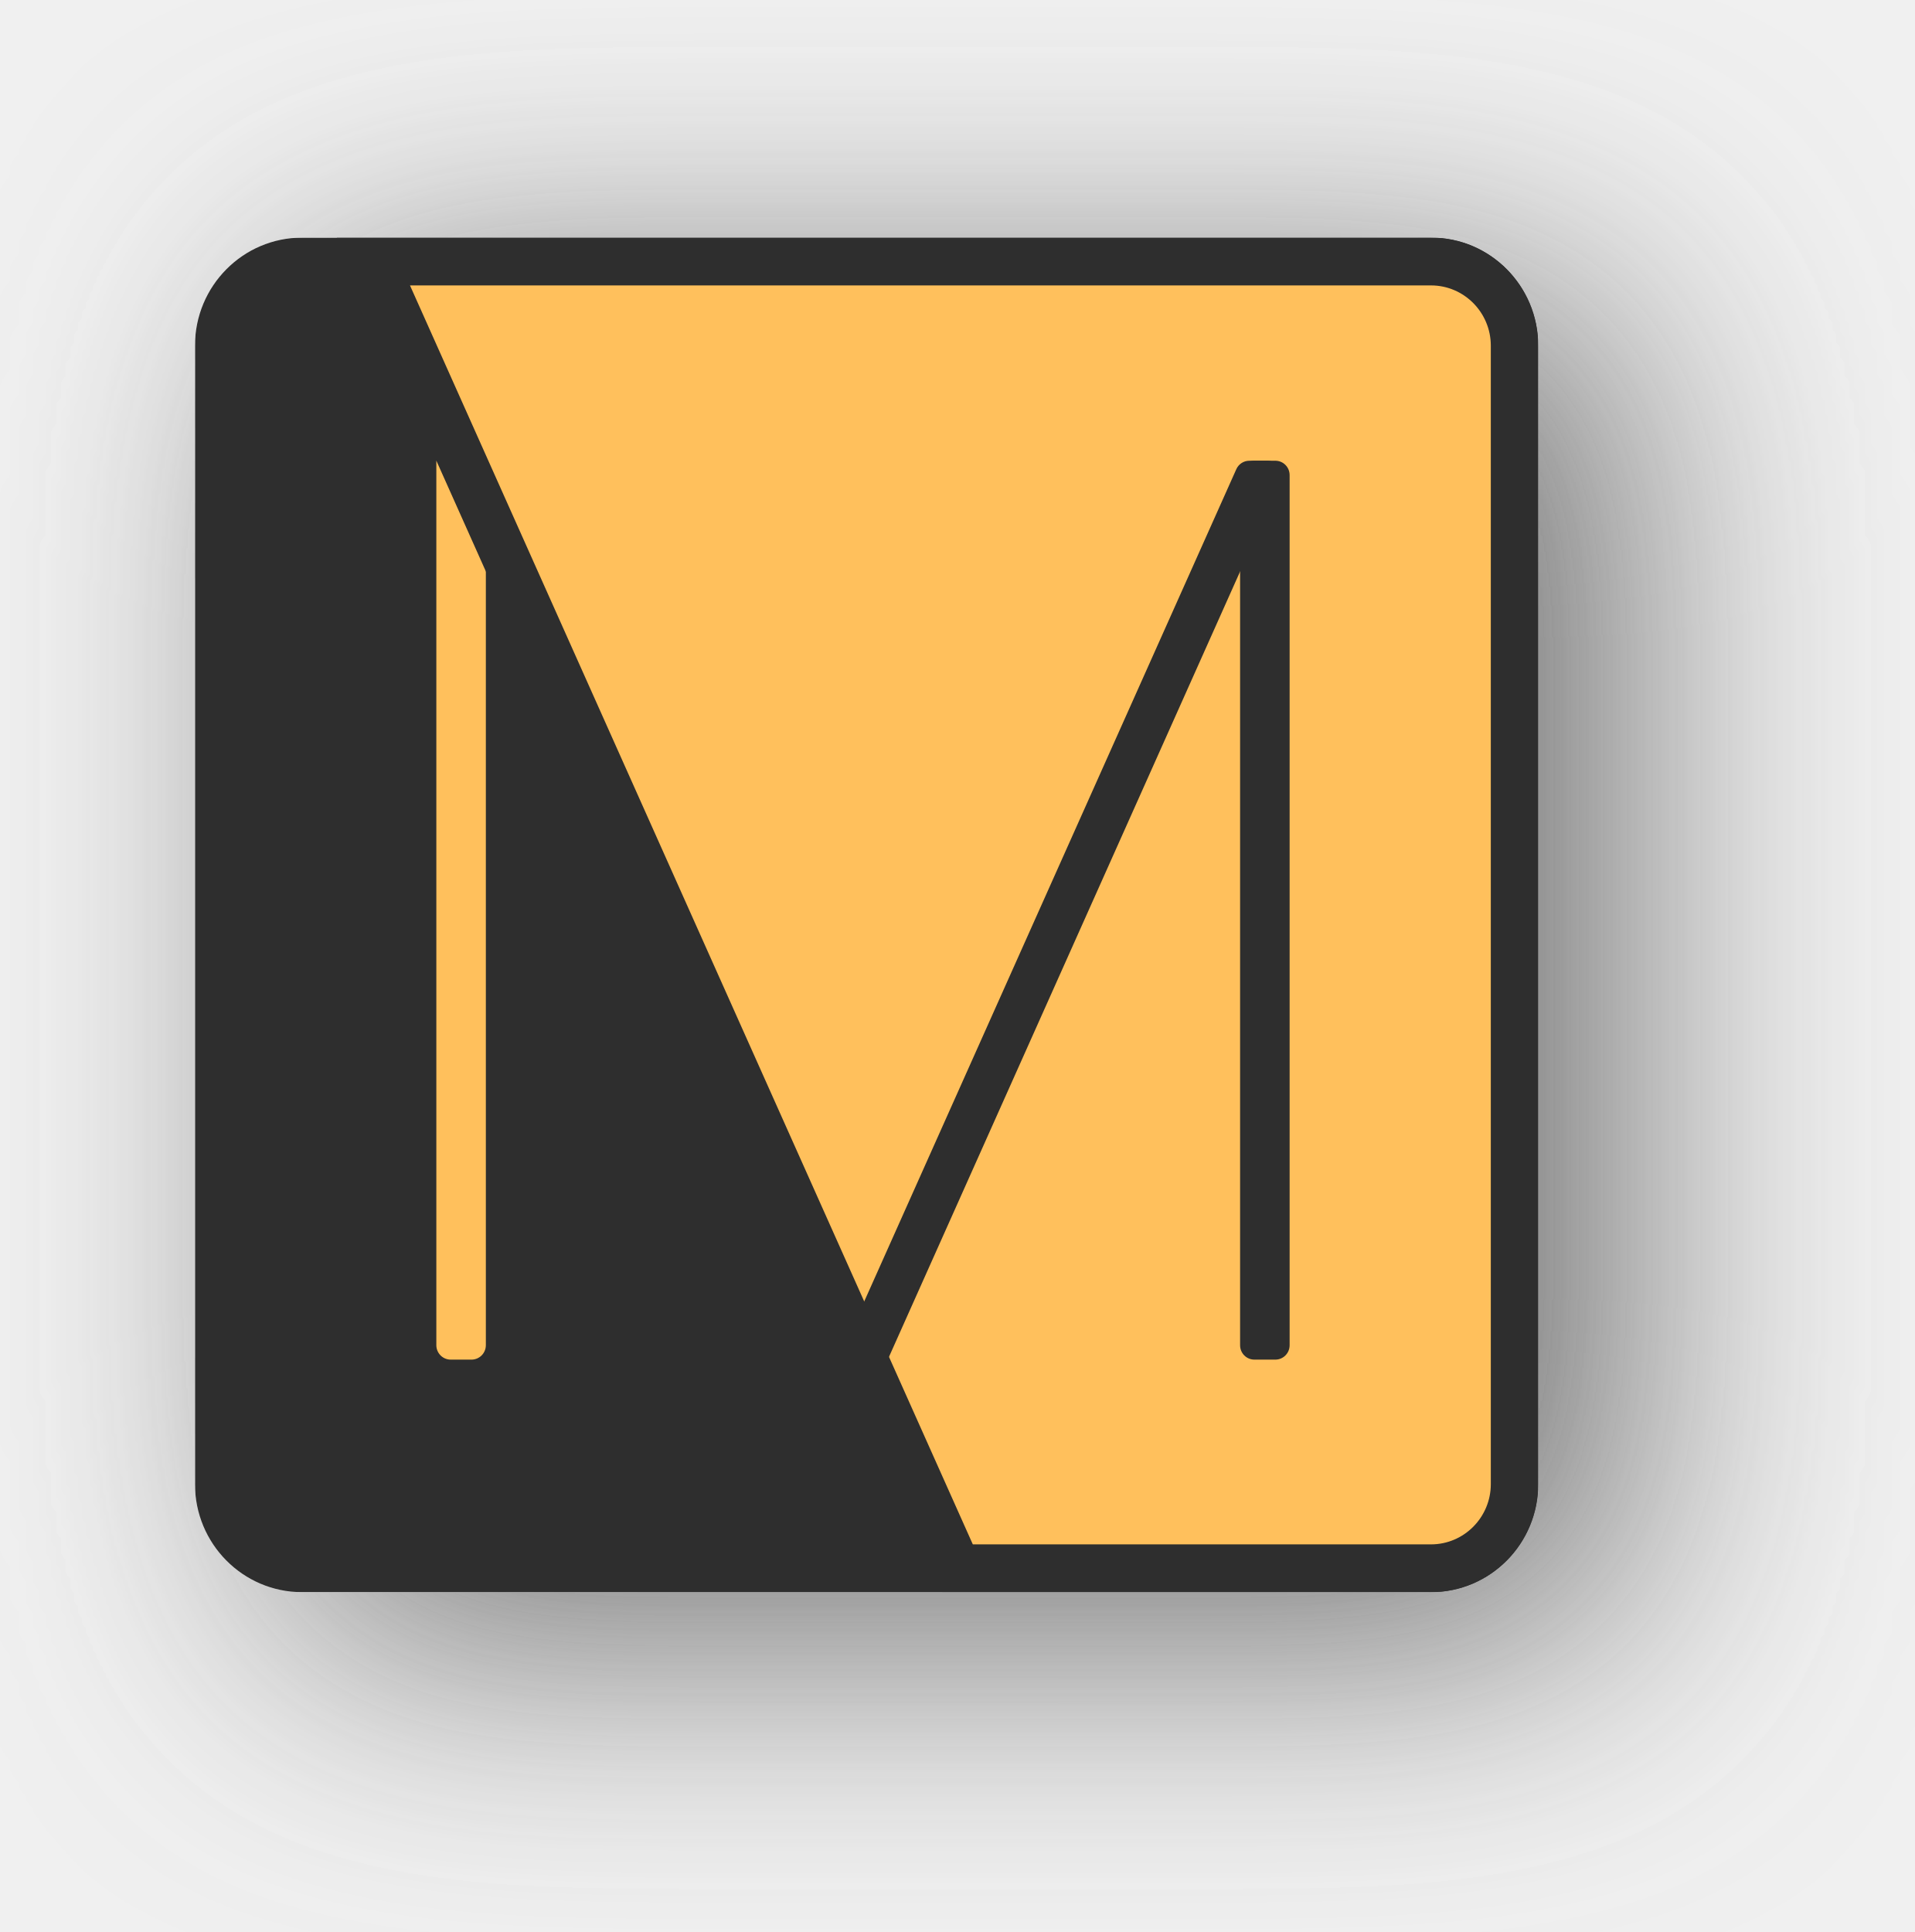
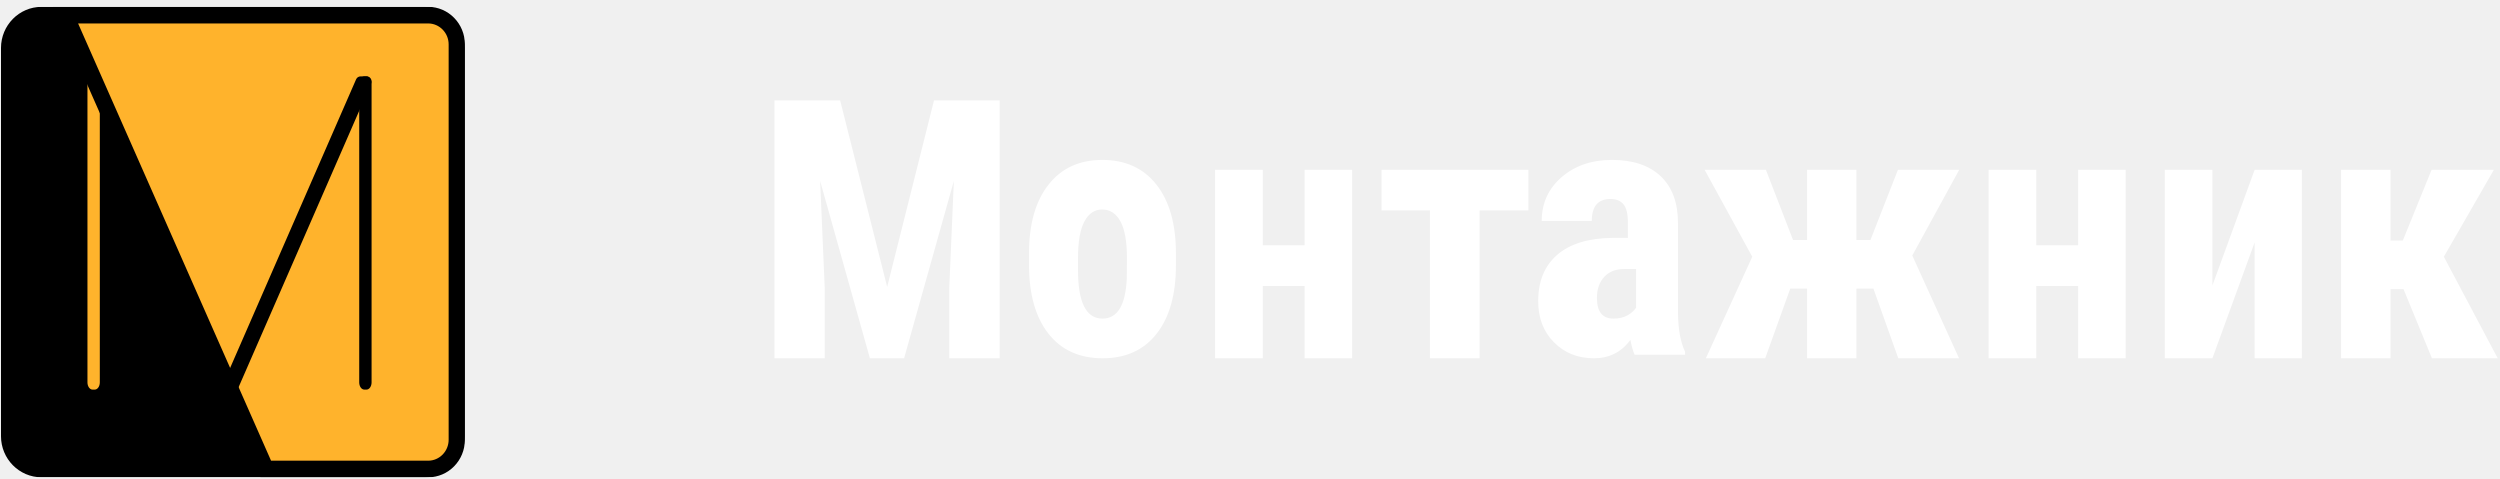
- <svg xmlns="http://www.w3.org/2000/svg" xmlns:xlink="http://www.w3.org/1999/xlink" width="108px" height="109px" viewBox="0 0 108 109" version="1.1">
+ <svg xmlns="http://www.w3.org/2000/svg" xmlns:xlink="http://www.w3.org/1999/xlink" width="256px" height="49px" viewBox="0 0 256 49" version="1.1">
  <defs>
-     <filter x="-50%" y="-50%" width="200%" height="200%" filterUnits="objectBoundingBox" id="filter-1">
-       <feOffset dx="5" dy="3" in="SourceAlpha" result="shadowOffsetOuter1" />
-       <feGaussianBlur stdDeviation="8" in="shadowOffsetOuter1" result="shadowBlurOuter1" />
-       <feColorMatrix values="0 0 0 0 0.176   0 0 0 0 0.176   0 0 0 0 0.176  0 0 0 1 0" type="matrix" in="shadowBlurOuter1" result="shadowMatrixOuter1" />
-       <feMerge>
-         <feMergeNode in="shadowMatrixOuter1" />
-         <feMergeNode in="SourceGraphic" />
-       </feMerge>
-     </filter>
-     <polygon id="path-2" points="37.892 76.821 0 76.821 0 0.401 37.892 0.401 75.783 0.401 75.783 76.821 37.892 76.821" />
-     <polygon id="path-4" points="0.334 76.821 68.125 76.821 68.125 0.401 0.334 0.401" />
+     <polygon id="path-1" points="23.749 48.75 47.499 48.75 47.499 0.577 23.749 0.577 0 0.577 0 48.75" />
+     <polygon id="path-3" points="42.443 48.75 42.443 0.577 0.26 0.577 0.26 48.75 42.443 48.75" />
  </defs>
-   <g id="Page-3" stroke="none" stroke-width="1" fill="none" fill-rule="evenodd">
-     <g id="Mobile-Portrait" transform="translate(-111, -12)">
-       <g id="logo" filter="url(#filter-1)" transform="translate(122, 25)">
-         <g id="Group-3" transform="translate(0, 0.00569)">
-           <mask id="mask-3" fill="white">
-             <use xlink:href="#path-2" />
-           </mask>
-           <g id="Clip-2" />
-           <path d="M69.736,76.821 L6.047,76.821 C2.707,76.821 -8.06146572e-05,74.091 -8.06146572e-05,70.724 L-8.06146572e-05,6.499 C-8.06146572e-05,3.131 2.707,0.401 6.047,0.401 L69.736,0.401 C73.076,0.401 75.783,3.131 75.783,6.499 L75.783,70.724 C75.783,74.091 73.076,76.821 69.736,76.821" id="Fill-1" fill="#2D2D2D" mask="url(#mask-3)" />
+   <g id="Welcome" stroke="none" stroke-width="1" fill="none" fill-rule="evenodd">
+     <g id="Tablet-Portrait-Copy" transform="translate(-39, -8)">
+       <g id="header">
+         <g id="logo">
+           <g transform="translate(39.10156, 8.125)">
+             <g id="Page-1">
+               <g id="Group-3">
+                 <mask id="mask-2" fill="white">
+                   <use xlink:href="#path-1" />
+                 </mask>
+                 <g id="Clip-2" />
+                 <path d="M43.345,48.75 L4.154,48.75 C1.86,48.75 0,46.864 0,44.537 L0,4.79 C0,2.463 1.86,0.577 4.154,0.577 L43.345,0.577 C45.639,0.577 47.499,2.463 47.499,4.79 L47.499,44.537 C47.499,46.864 45.639,48.75 43.345,48.75" id="Fill-1" fill="#000000" mask="url(#mask-2)" />
+               </g>
+               <path d="M9.376,39.77 L9.597,39.77 C9.886,39.77 10.119,39.441 10.119,39.035 L10.119,8.433 C10.119,8.026 9.886,7.697 9.597,7.697 L8.854,7.697 L8.854,39.035 C8.854,39.441 9.088,39.77 9.376,39.77" id="Fill-4" fill="#FFB32C" />
+               <path d="M27.046,47.467 L6.325,1.283 L43.842,1.283 C45.474,1.283 46.802,2.618 46.802,4.258 L46.802,44.492 C46.802,46.133 45.474,47.467 43.842,47.467 L27.046,47.467 Z" id="Fill-6" fill="#FFB32C" />
+               <g id="Group-10" transform="translate(5.059708, 0)">
+                 <mask id="mask-4" fill="white">
+                   <use xlink:href="#path-3" />
+                 </mask>
+                 <g id="Clip-9" />
+                 <path d="M38.681,0.576 L1.999,0.576 L0.26,0.576 L21.519,48.75 L23.258,48.75 L38.681,48.75 C40.759,48.75 42.443,47.029 42.443,44.906 L42.443,4.42 C42.443,2.297 40.759,0.576 38.681,0.576 M38.681,2.276 C39.838,2.276 40.78,3.238 40.78,4.42 L40.78,44.906 C40.78,46.088 39.838,47.05 38.681,47.05 L23.258,47.05 L22.595,47.05 L2.835,2.276 L38.681,2.276" id="Fill-8" fill="#000000" mask="url(#mask-4)" />
+               </g>
+               <path d="M37.205,39.77 L37.426,39.77 C37.714,39.77 37.948,39.441 37.948,39.035 L37.948,8.433 C37.948,8.026 37.714,7.697 37.426,7.697 L37.205,7.697 C36.916,7.697 36.683,8.026 36.683,8.433 L36.683,39.035 C36.683,39.441 36.916,39.77 37.205,39.77" id="Fill-11" fill="#000000" />
+               <path d="M23.267,39.77 L24.222,39.77 L37.903,8.423 C38.052,8.083 37.811,7.697 37.449,7.697 L36.817,7.697 C36.621,7.697 36.443,7.816 36.363,8 L22.813,39.044 C22.665,39.385 22.906,39.77 23.267,39.77" id="Fill-13" fill="#000000" />
+             </g>
+             <path d="M84.353,36.562 L84.353,29.417 L83.881,18.408 L88.976,36.562 L92.478,36.562 L97.573,18.408 L97.1,29.417 L97.1,36.562 L102.266,36.562 L102.266,10.156 L95.542,10.156 L90.744,29.254 L85.929,10.156 L79.206,10.156 L79.206,36.562 L84.353,36.562 Z M112.81,36.562 C115.179,36.562 117.022,35.724 118.338,34.046 C119.654,32.368 120.312,30.039 120.312,27.058 L120.312,27.058 L120.312,25.809 C120.312,22.816 119.649,20.474 118.321,18.785 C116.993,17.095 115.145,16.25 112.776,16.25 C110.43,16.25 108.593,17.095 107.265,18.785 C105.937,20.474 105.273,22.804 105.273,25.773 L105.273,25.773 L105.273,27.022 C105.273,30.015 105.934,32.353 107.256,34.037 C108.578,35.721 110.43,36.562 112.81,36.562 Z M112.793,32.5 C111.122,32.5 110.286,30.844 110.286,27.531 L110.286,27.531 L110.286,26.314 C110.286,24.624 110.505,23.37 110.941,22.553 C111.378,21.737 111.984,21.328 112.761,21.328 C113.569,21.328 114.194,21.737 114.636,22.553 C115.078,23.37 115.299,24.624 115.299,26.314 L115.299,26.314 L115.283,28.353 C115.165,31.118 114.335,32.5 112.793,32.5 Z M129.208,36.562 L129.208,29.161 L133.491,29.161 L133.491,36.562 L138.359,36.562 L138.359,17.266 L133.491,17.266 L133.491,24.988 L129.208,24.988 L129.208,17.266 L124.323,17.266 L124.323,36.562 L129.208,36.562 Z M151.411,36.562 L151.411,21.421 L156.406,21.421 L156.406,17.266 L141.367,17.266 L141.367,21.421 L146.326,21.421 L146.326,36.562 L151.411,36.562 Z M163.116,36.562 C164.687,36.562 165.931,35.935 166.849,34.68 C166.994,35.392 167.139,35.899 167.284,36.2 L167.284,36.2 L172.448,36.2 L172.448,35.893 C171.989,34.939 171.747,33.618 171.723,31.928 L171.723,31.928 L171.723,22.713 C171.723,20.637 171.134,19.041 169.957,17.925 C168.779,16.808 167.115,16.25 164.965,16.25 C162.887,16.25 161.169,16.838 159.81,18.015 C158.451,19.192 157.771,20.685 157.771,22.496 L157.771,22.496 L162.899,22.496 C162.899,20.999 163.539,20.251 164.82,20.251 C165.399,20.251 165.84,20.432 166.142,20.794 C166.444,21.156 166.595,21.778 166.595,22.659 L166.595,22.659 L166.595,24.234 L165.037,24.234 C162.573,24.258 160.685,24.831 159.375,25.954 C158.064,27.076 157.409,28.663 157.409,30.715 C157.409,32.441 157.949,33.847 159.031,34.933 C160.112,36.019 161.474,36.562 163.116,36.562 Z M165.115,32.5 C163.988,32.5 163.424,31.797 163.424,30.391 C163.424,29.489 163.673,28.769 164.171,28.23 C164.668,27.691 165.349,27.422 166.212,27.422 L166.212,27.422 L167.435,27.422 L167.435,31.375 C167.243,31.68 166.949,31.944 166.554,32.166 C166.158,32.389 165.678,32.5 165.115,32.5 Z M180.656,36.562 L183.22,29.429 L184.941,29.429 L184.941,36.562 L189.997,36.562 L189.997,29.429 L191.736,29.429 L194.282,36.562 L200.503,36.562 L195.716,26.04 L200.521,17.266 L194.246,17.266 L191.431,24.453 L189.997,24.453 L189.997,17.266 L184.941,17.266 L184.941,24.453 L183.507,24.453 L180.728,17.266 L174.453,17.266 L179.33,26.165 L174.579,36.562 L180.656,36.562 Z M208.414,36.562 L208.414,29.161 L212.697,29.161 L212.697,36.562 L217.565,36.562 L217.565,17.266 L212.697,17.266 L212.697,24.988 L208.414,24.988 L208.414,17.266 L203.529,17.266 L203.529,36.562 L208.414,36.562 Z M226.449,36.562 L230.773,24.703 L230.773,36.562 L235.612,36.562 L235.612,17.266 L230.773,17.266 L226.449,29.108 L226.449,17.266 L221.576,17.266 L221.576,36.562 L226.449,36.562 Z M244.688,36.562 L244.688,29.482 L246.018,29.482 L248.928,36.562 L255.664,36.562 L250.149,26.165 L255.269,17.266 L248.892,17.266 L245.946,24.506 L244.688,24.506 L244.688,17.266 L239.622,17.266 L239.622,36.562 L244.688,36.562 Z" id="Монтажник" fill="#FFFFFF" fill-rule="nonzero" />
+             <rect id="Rectangle" x="5.013" y="0" width="260" height="48.75" />
+           </g>
        </g>
-         <path d="M14.425,63.707 L15.603,63.707 C16.049,63.707 16.411,63.342 16.411,62.892 L16.411,13.808 C16.411,13.358 16.049,12.994 15.603,12.994 L13.617,12.994 L13.617,62.892 C13.617,63.342 13.978,63.707 14.425,63.707" id="Fill-4" fill="#FFC05C" />
-         <path d="M43.021,75.479 L10.061,1.754 L69.736,1.754 C72.334,1.754 74.447,3.885 74.447,6.504 L74.447,70.729 C74.447,73.348 72.334,75.479 69.736,75.479 L43.021,75.479 Z" id="Fill-6" fill="#FFC05C" />
-         <g id="Group-10" transform="translate(7.658392, 0.00569)">
-           <mask id="mask-5" fill="white">
-             <use xlink:href="#path-4" />
-           </mask>
-           <g id="Clip-9" />
-           <path d="M62.078,0.401 L3.128,0.401 L0.334,0.401 L34.499,76.821 L37.293,76.821 L62.078,76.821 C65.417,76.821 68.125,74.091 68.125,70.724 L68.125,6.499 C68.125,3.131 65.417,0.401 62.078,0.401 M62.078,3.097 C63.938,3.097 65.451,4.623 65.451,6.499 L65.451,70.724 C65.451,72.599 63.938,74.125 62.078,74.125 L37.293,74.125 L36.226,74.125 L4.472,3.097 L62.078,3.097" id="Fill-8" fill="#2D2D2D" mask="url(#mask-5)" />
-         </g>
-         <path d="M59.768,63.707 L60.954,63.707 C61.398,63.707 61.758,63.344 61.758,62.896 L61.758,13.805 C61.758,13.357 61.398,12.994 60.954,12.994 L59.768,12.994 C59.324,12.994 58.964,13.357 58.964,13.805 L58.964,62.896 C58.964,63.344 59.324,63.707 59.768,63.707" id="Fill-11" fill="#2D2D2D" />
-         <path d="M37.539,63.707 L39.085,63.707 L61.245,14.141 C61.486,13.603 61.095,12.994 60.51,12.994 L59.485,12.994 C59.168,12.994 58.88,13.181 58.75,13.473 L36.804,62.559 C36.563,63.097 36.953,63.707 37.539,63.707" id="Fill-13" fill="#2D2D2D" />
      </g>
    </g>
  </g>
</svg>
